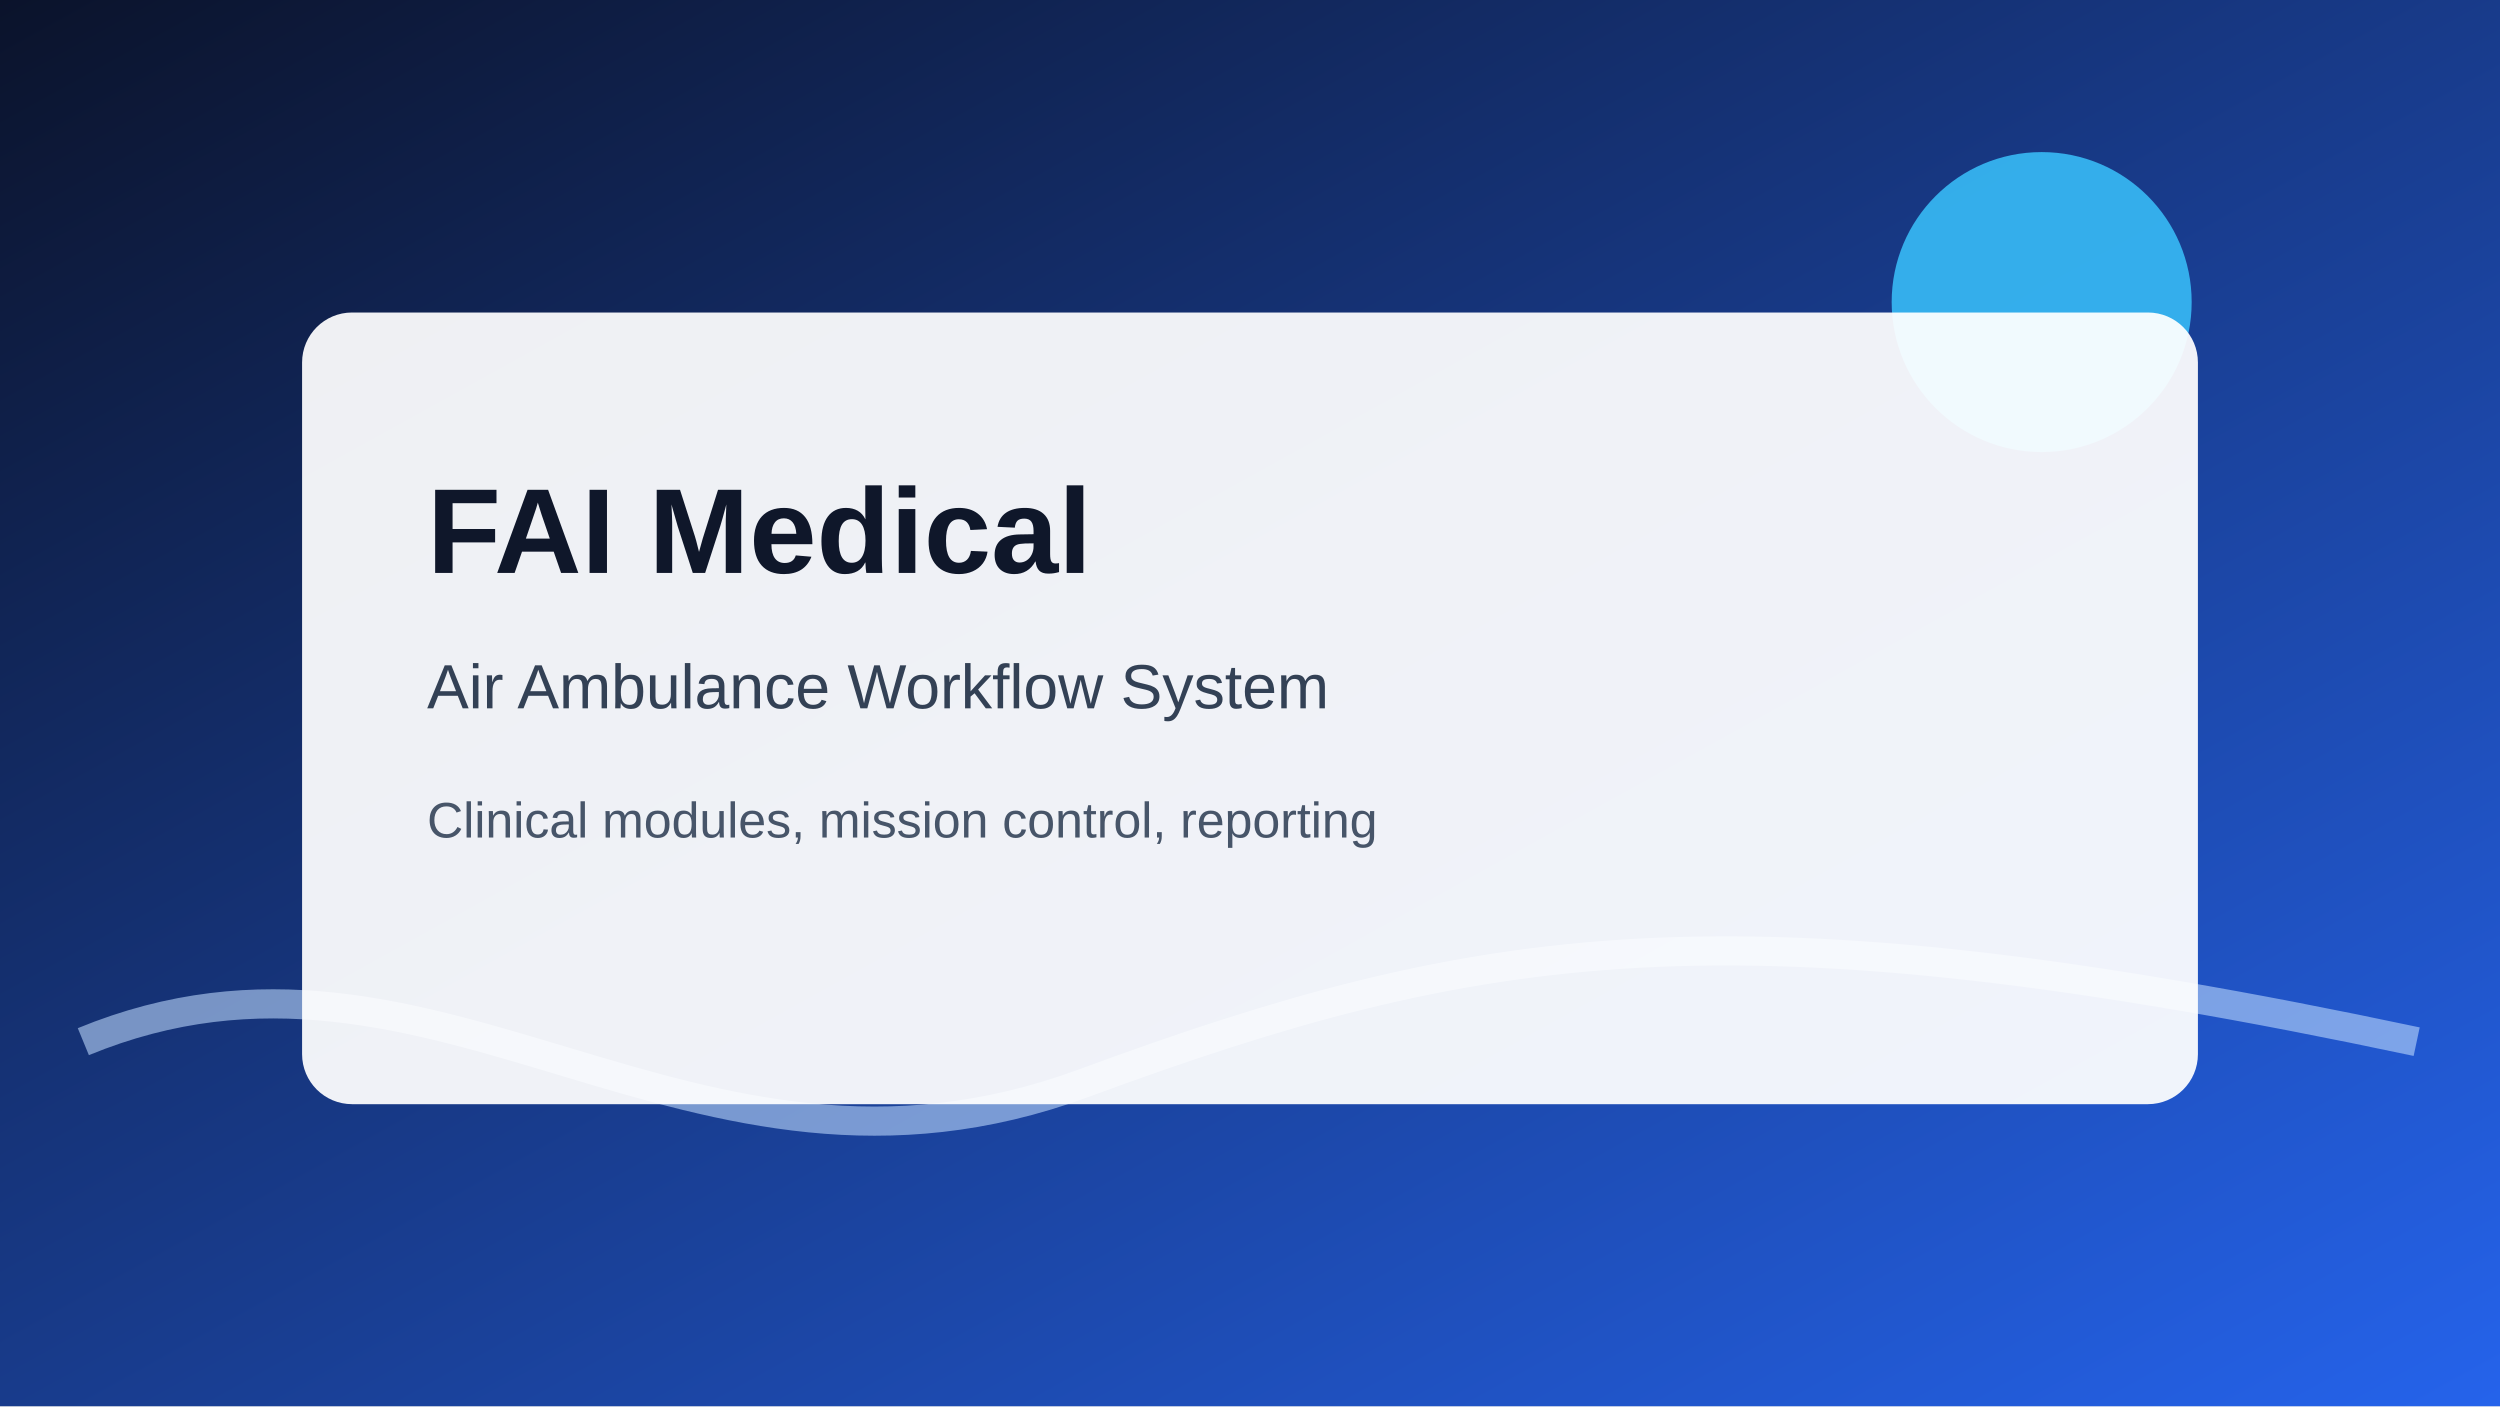
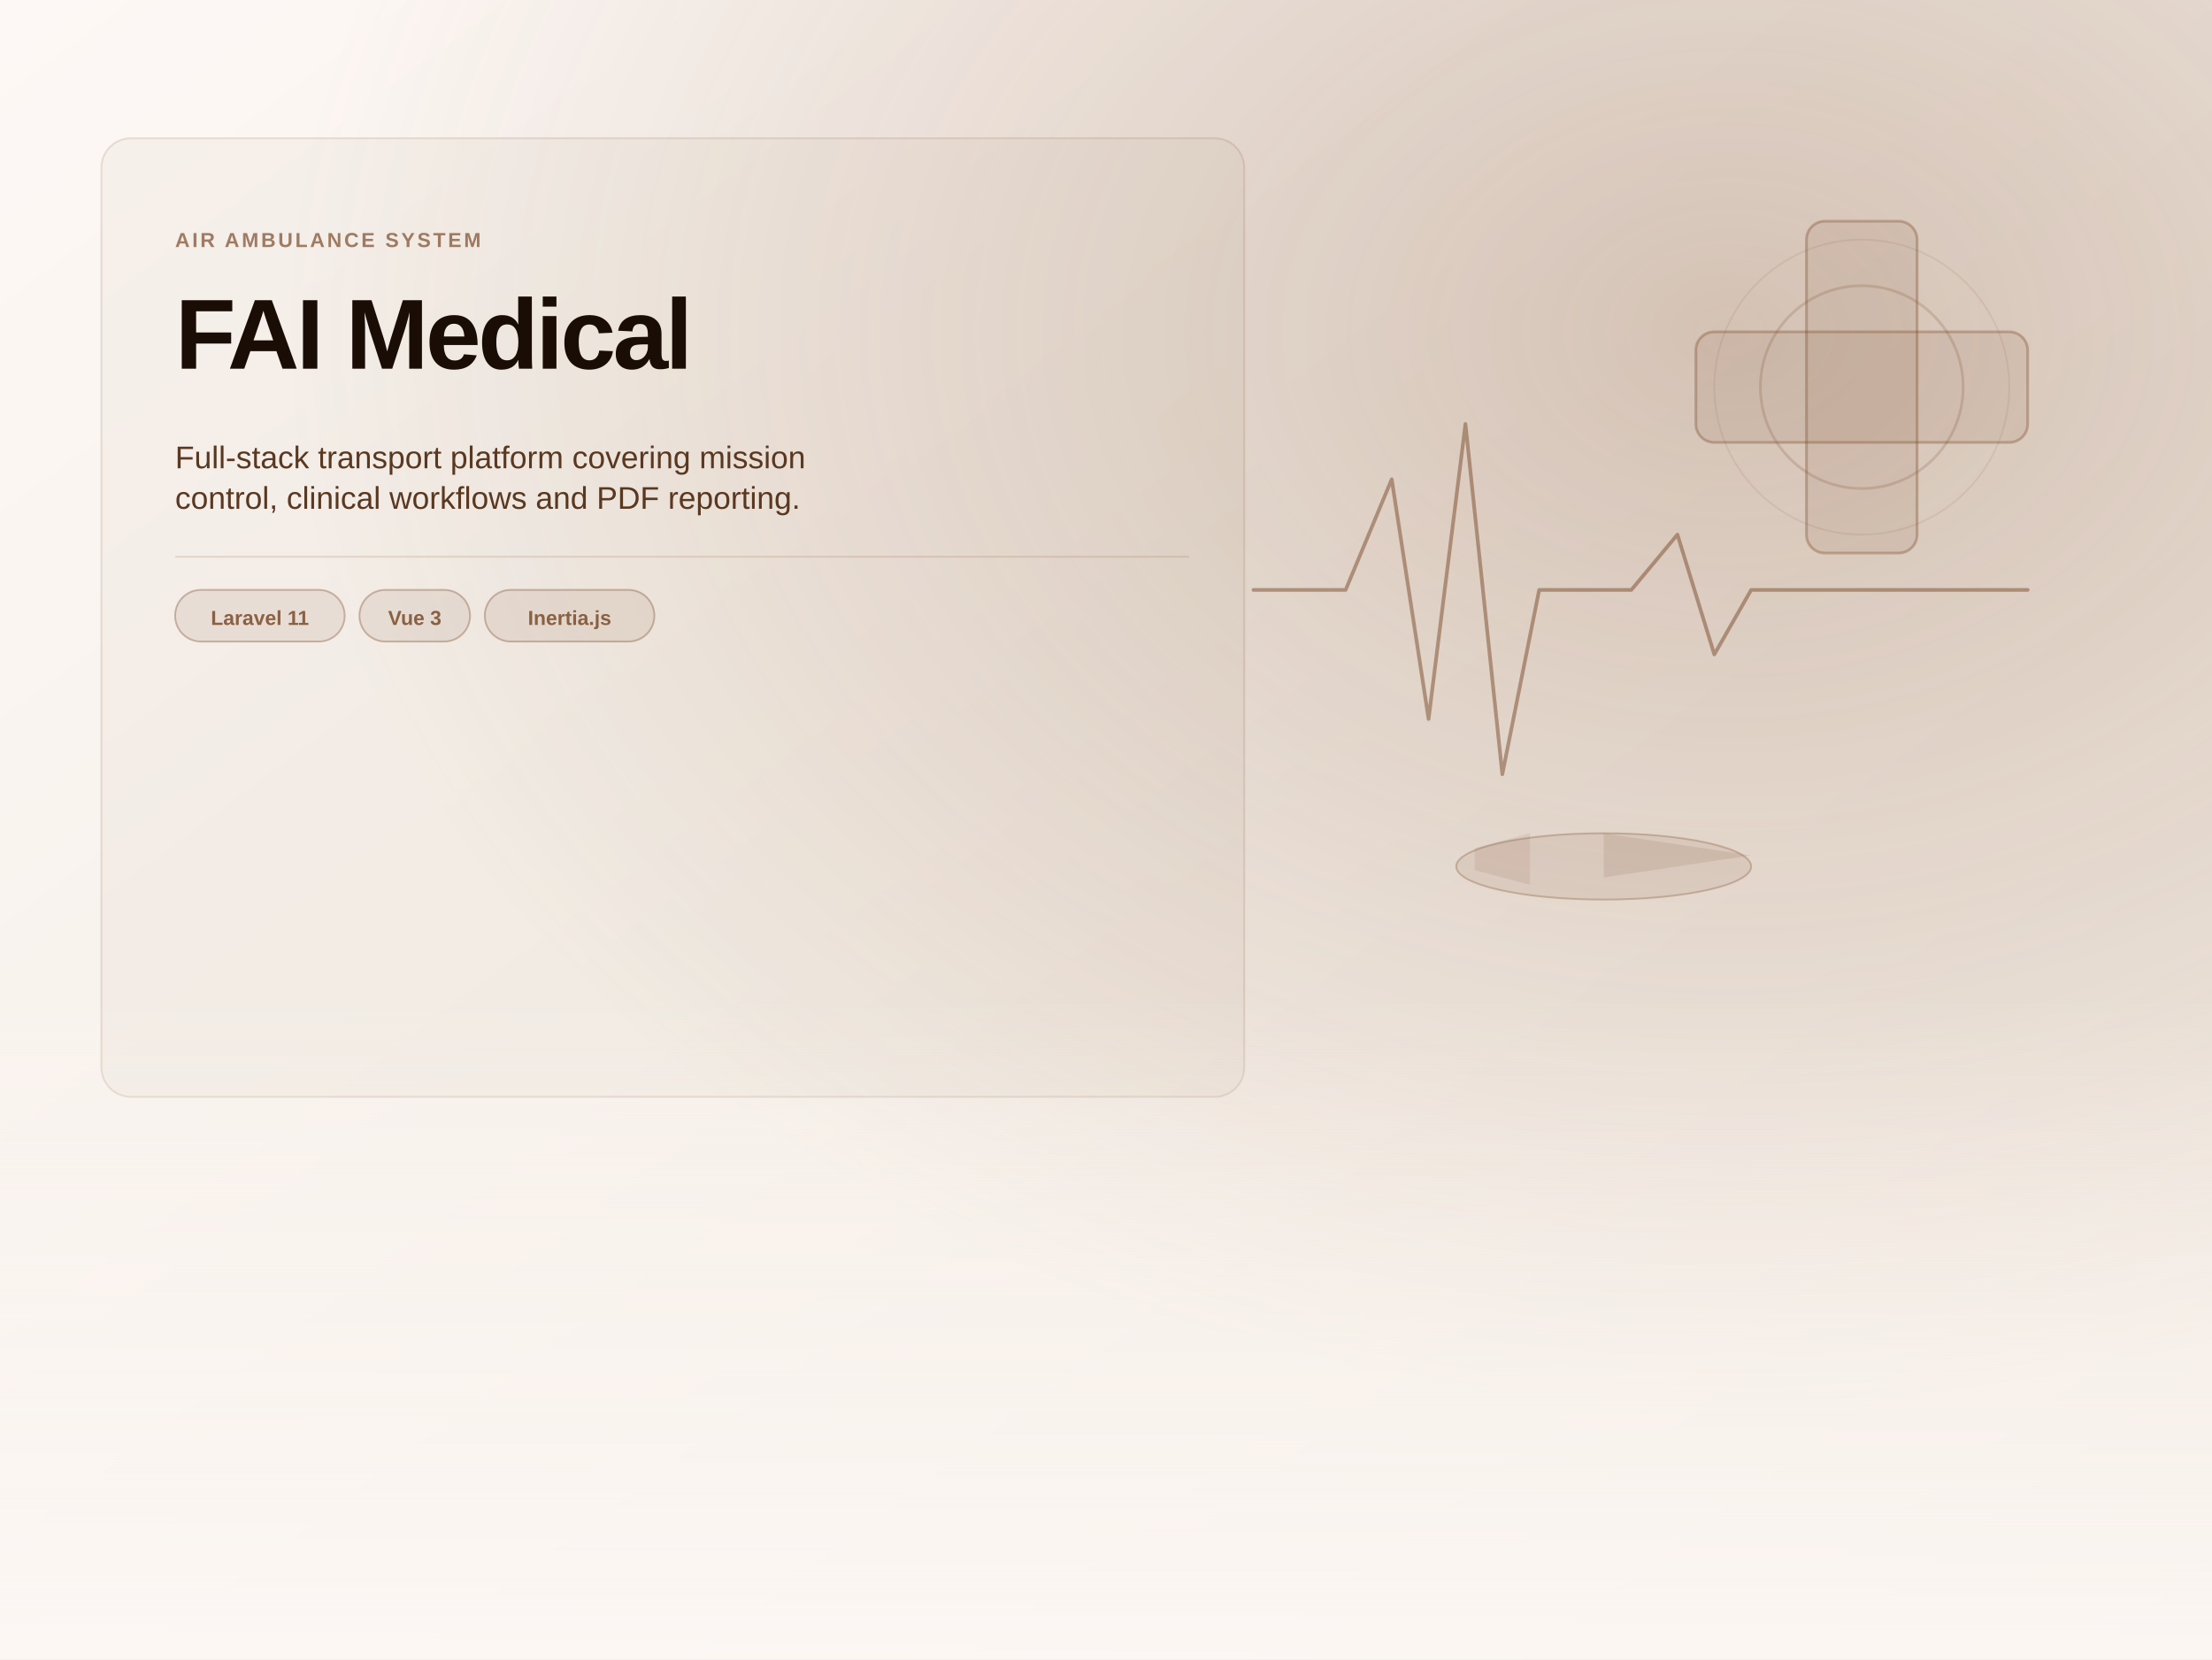
- <svg xmlns="http://www.w3.org/2000/svg" width="1200" height="675" viewBox="0 0 1200 675" role="img" aria-labelledby="t d">
+ <svg xmlns="http://www.w3.org/2000/svg" viewBox="0 0 1200 900" role="img">
  <defs>
-     <linearGradient id="g" x1="0" y1="0" x2="1" y2="1">
-       <stop offset="0%" stop-color="#0b132b" />
-       <stop offset="100%" stop-color="#2563eb" />
+     <linearGradient id="bg" x1="0" y1="0" x2="1" y2="1">
+       <stop offset="0%" stop-color="#fdf8f5" />
+       <stop offset="100%" stop-color="#f0e8df" />
+     </linearGradient>
+     <radialGradient id="gl" cx="78%" cy="20%" r="65%">
+       <stop offset="0%" stop-color="#7b4b2a" stop-opacity="0.28" />
+       <stop offset="100%" stop-color="#7b4b2a" stop-opacity="0" />
+     </radialGradient>
+     <linearGradient id="fd" x1="0" y1="0" x2="0" y2="1">
+       <stop offset="0%" stop-color="#fdf8f5" stop-opacity="0" />
+       <stop offset="100%" stop-color="#fdf8f5" stop-opacity="0.88" />
    </linearGradient>
  </defs>
-   <rect width="1200" height="675" fill="url(#g)" />
-   <path d="M40 500 C210 430, 330 590, 520 520 S830 430, 1160 500" fill="none" stroke="#bfdbfe" stroke-width="14" opacity="0.58" />
-   <circle cx="980" cy="145" r="72" fill="#38bdf8" opacity="0.88" />
-   <rect x="145" y="150" width="910" height="380" rx="24" fill="#ffffff" opacity="0.93" />
-   <text x="205" y="275" fill="#0f172a" font-family="Segoe UI, Arial, sans-serif" font-size="58" font-weight="700">FAI Medical</text>
-   <text x="205" y="340" fill="#334155" font-family="Segoe UI, Arial, sans-serif" font-size="30">Air Ambulance Workflow System</text>
-   <text x="205" y="402" fill="#475569" font-family="Segoe UI, Arial, sans-serif" font-size="24">Clinical modules, mission control, reporting</text>
+   <rect width="1200" height="900" fill="url(#bg)" />
+   <rect width="1200" height="900" fill="url(#gl)" />
+   <polyline points="680,320 730,320 755,260 775,390 795,230 815,420 835,320 885,320 910,290 930,355 950,320 1100,320" fill="none" stroke="#7b4b2a" stroke-width="2" stroke-opacity="0.5" stroke-linejoin="round" stroke-linecap="round" />
+   <rect x="980" y="120" width="60" height="180" rx="10" fill="#7b4b2a" fill-opacity="0.1" stroke="#7b4b2a" stroke-opacity="0.35" stroke-width="1.5" />
+   <rect x="920" y="180" width="180" height="60" rx="10" fill="#7b4b2a" fill-opacity="0.1" stroke="#7b4b2a" stroke-opacity="0.35" stroke-width="1.5" />
+   <circle cx="1010" cy="210" r="55" fill="none" stroke="#7b4b2a" stroke-width="1.5" stroke-opacity="0.2" />
+   <circle cx="1010" cy="210" r="80" fill="none" stroke="#7b4b2a" stroke-width="1" stroke-opacity="0.1" />
+   <ellipse cx="870" cy="470" rx="80" ry="18" fill="#7b4b2a" fill-opacity="0.1" stroke="#7b4b2a" stroke-opacity="0.3" stroke-width="1" />
+   <polygon points="870,452 950,464 870,476" fill="#7b4b2a" fill-opacity="0.12" />
+   <polygon points="800,460 830,452 830,480 800,472" fill="#7b4b2a" fill-opacity="0.1" />
+   <rect x="55" y="75" width="620" height="520" rx="16" fill="#7b4b2a" fill-opacity="0.04" stroke="#7b4b2a" stroke-opacity="0.15" stroke-width="1" />
+   <text x="95" y="134" font-family="'Segoe UI',Arial,sans-serif" font-size="11" font-weight="600" fill="#7b4b2a" fill-opacity="0.7" letter-spacing="0.12em">AIR AMBULANCE SYSTEM</text>
+   <text x="95" y="200" font-family="'Segoe UI',Arial,sans-serif" font-size="54" font-weight="700" fill="#1a0d05" letter-spacing="-0.03em">FAI Medical</text>
+   <text x="95" y="254" font-family="'Segoe UI',Arial,sans-serif" font-size="17" font-weight="400" fill="#5a3820" fill-opacity="1">Full-stack transport platform covering mission</text>
+   <text x="95" y="276" font-family="'Segoe UI',Arial,sans-serif" font-size="17" font-weight="400" fill="#5a3820" fill-opacity="1">control, clinical workflows and PDF reporting.</text>
+   <line x1="95" y1="302" x2="645" y2="302" stroke="#7b4b2a" stroke-opacity="0.15" stroke-width="1" />
+   <rect x="95" y="320" width="92" height="28" rx="14" fill="#7b4b2a" fill-opacity="0.1" stroke="#7b4b2a" stroke-opacity="0.35" stroke-width="1" />
+   <text x="141" y="339" text-anchor="middle" font-family="'Segoe UI',Arial,sans-serif" font-size="11" font-weight="600" fill="#7b4b2a" fill-opacity="0.85">Laravel 11</text>
+   <rect x="195" y="320" width="60" height="28" rx="14" fill="#7b4b2a" fill-opacity="0.1" stroke="#7b4b2a" stroke-opacity="0.35" stroke-width="1" />
+   <text x="225" y="339" text-anchor="middle" font-family="'Segoe UI',Arial,sans-serif" font-size="11" font-weight="600" fill="#7b4b2a" fill-opacity="0.85">Vue 3</text>
+   <rect x="263" y="320" width="92" height="28" rx="14" fill="#7b4b2a" fill-opacity="0.1" stroke="#7b4b2a" stroke-opacity="0.35" stroke-width="1" />
+   <text x="309" y="339" text-anchor="middle" font-family="'Segoe UI',Arial,sans-serif" font-size="11" font-weight="600" fill="#7b4b2a" fill-opacity="0.85">Inertia.js</text>
+   <rect x="0" y="540" width="1200" height="360" fill="url(#fd)" />
</svg>
